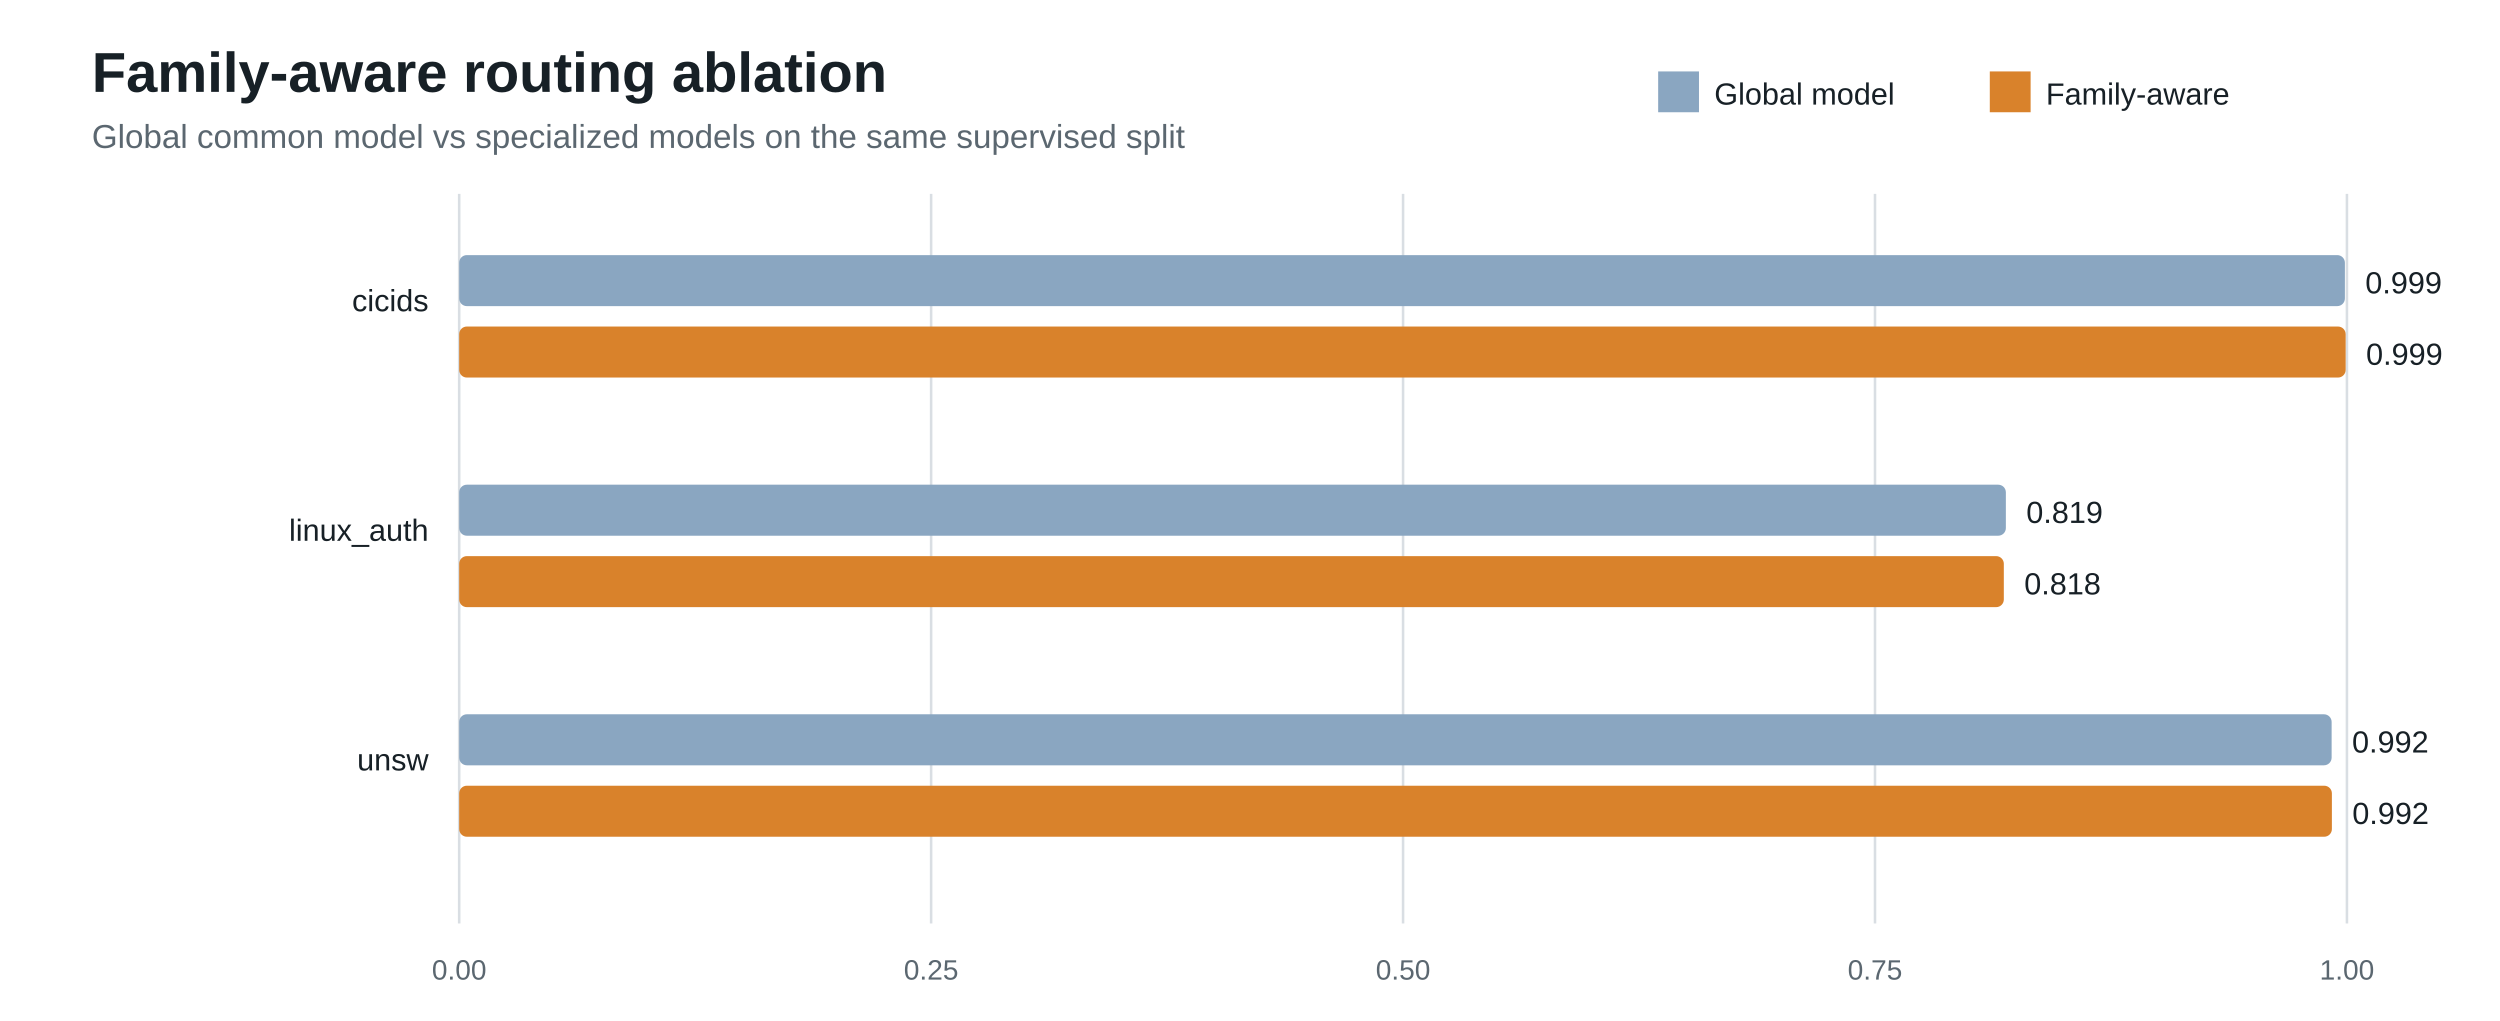
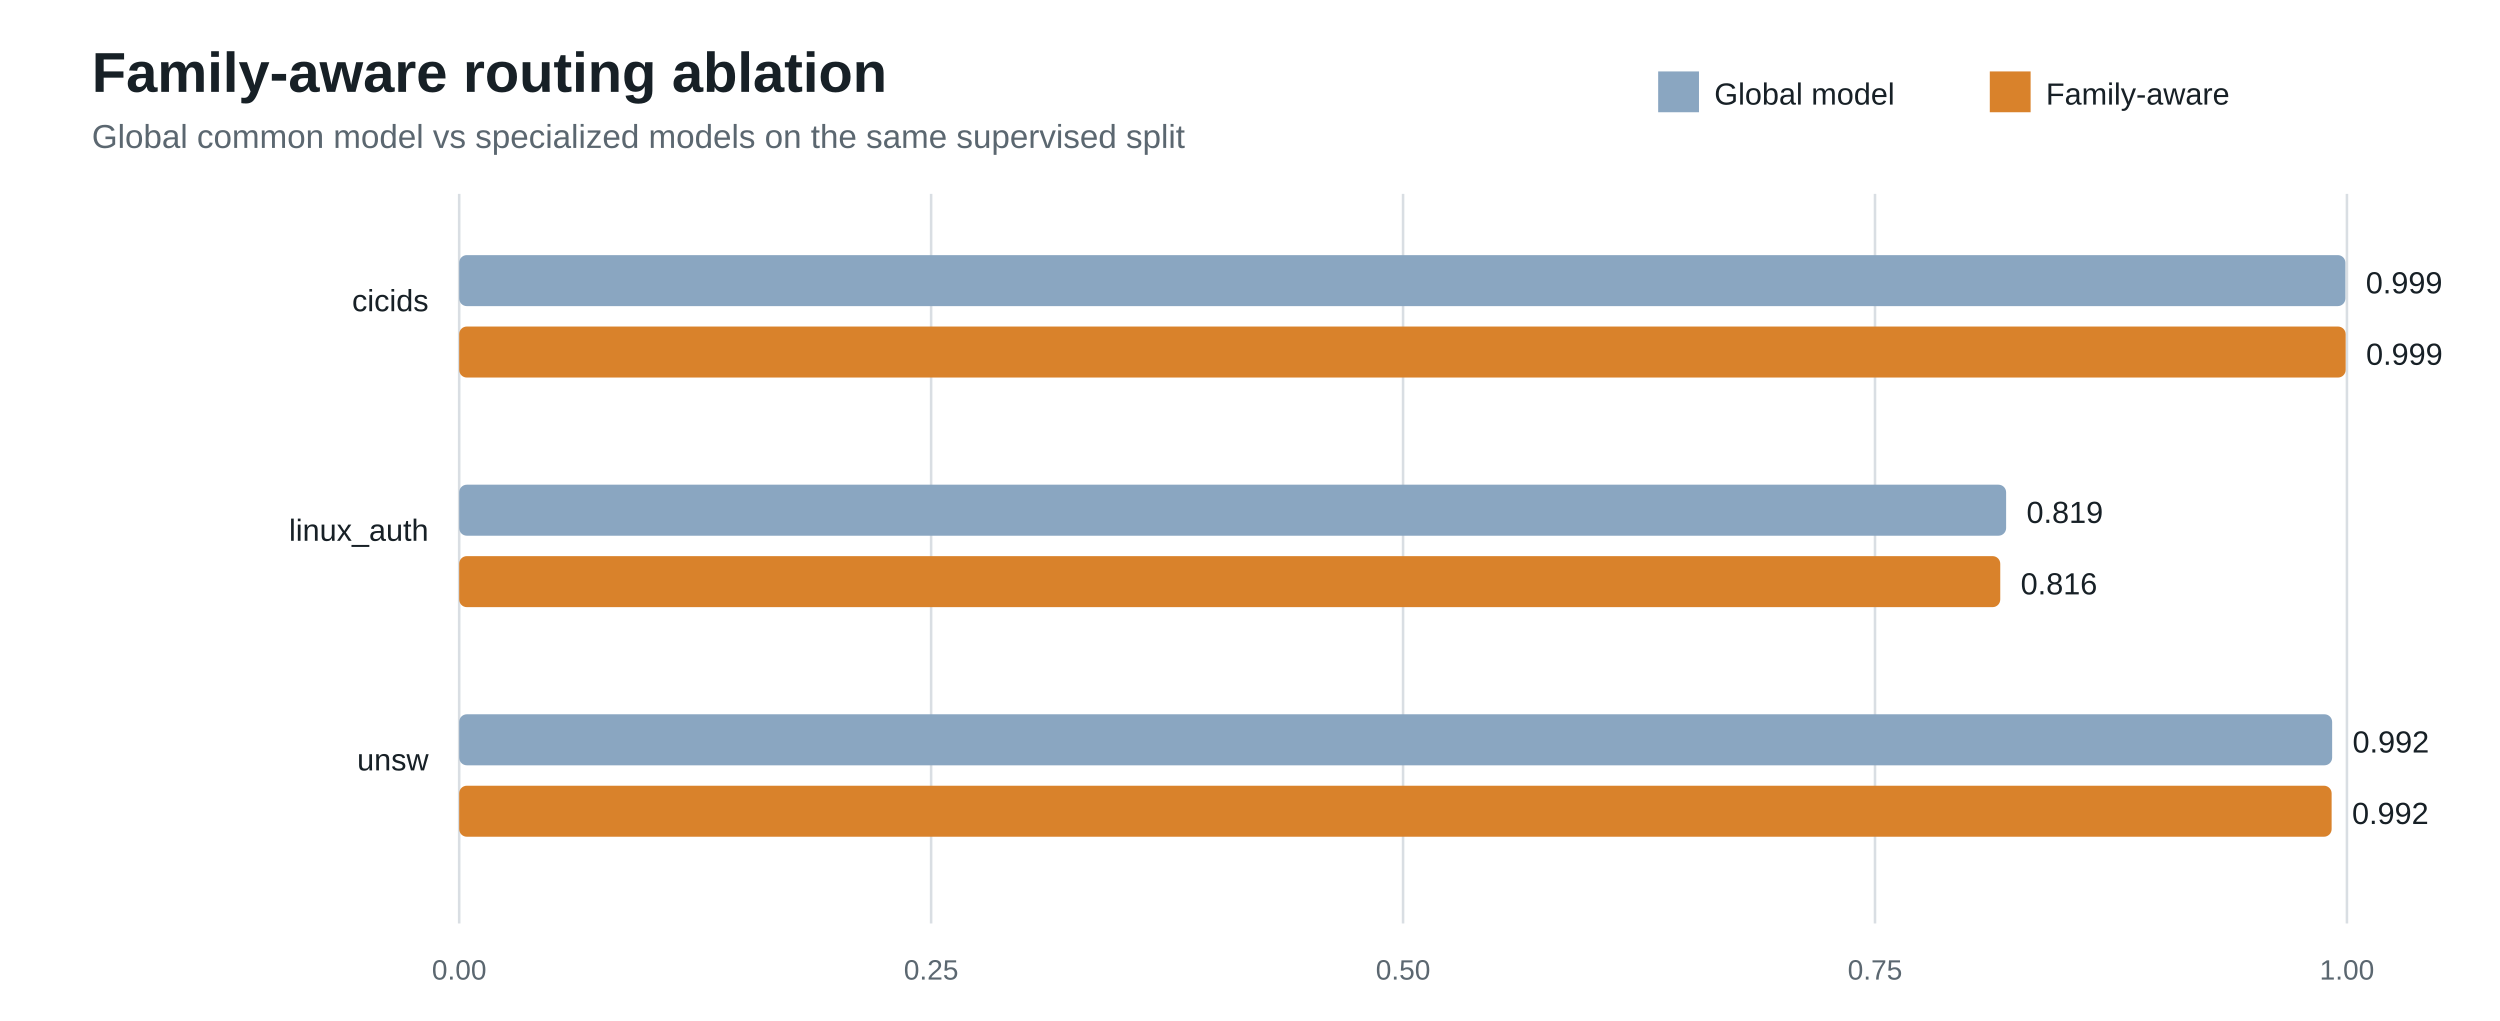
<svg xmlns="http://www.w3.org/2000/svg" width="980" height="400" viewBox="0 0 980 400">
  <style>text{font-family:Arial,Helvetica,sans-serif;fill:#172026}.title{font-size:22px;font-weight:700}.sub{font-size:13px;fill:#5b6770}.label{font-size:12px}.axis{font-size:11px;fill:#5b6770}</style>
  <text x="36" y="36" class="title">Family-aware routing ablation</text>
  <text x="36" y="58" class="sub">Global common model vs specialized models on the same supervised split</text>
  <line x1="180.0" y1="76" x2="180.0" y2="362" stroke="#d9dee3" />
  <text x="180.0" y="384" text-anchor="middle" class="axis">0.00</text>
  <line x1="365.0" y1="76" x2="365.0" y2="362" stroke="#d9dee3" />
  <text x="365.0" y="384" text-anchor="middle" class="axis">0.25</text>
  <line x1="550.0" y1="76" x2="550.0" y2="362" stroke="#d9dee3" />
  <text x="550.0" y="384" text-anchor="middle" class="axis">0.50</text>
  <line x1="735.0" y1="76" x2="735.0" y2="362" stroke="#d9dee3" />
  <text x="735.0" y="384" text-anchor="middle" class="axis">0.75</text>
  <line x1="920.0" y1="76" x2="920.0" y2="362" stroke="#d9dee3" />
  <text x="920.0" y="384" text-anchor="middle" class="axis">1.00</text>
  <text x="168" y="122" text-anchor="end" class="label">cicids</text>
-   <rect x="180" y="100" width="739.2" height="20" rx="3" fill="#8aa6c1" />
-   <text x="927.2" y="115" class="label">0.999</text>
+   <rect x="180" y="100" width="739.4" height="20" rx="3" fill="#8aa6c1" />
+   <text x="927.4" y="115" class="label">0.999</text>
  <rect x="180" y="128" width="739.5" height="20" rx="3" fill="#d9822b" />
  <text x="927.5" y="143" class="label">0.999</text>
  <text x="168" y="212" text-anchor="end" class="label">linux_auth</text>
-   <rect x="180" y="190" width="606.3" height="20" rx="3" fill="#8aa6c1" />
-   <text x="794.3" y="205" class="label">0.819</text>
-   <rect x="180" y="218" width="605.5" height="20" rx="3" fill="#d9822b" />
-   <text x="793.5" y="233" class="label">0.818</text>
+   <rect x="180" y="190" width="606.4" height="20" rx="3" fill="#8aa6c1" />
+   <text x="794.4" y="205" class="label">0.819</text>
+   <rect x="180" y="218" width="604.1" height="20" rx="3" fill="#d9822b" />
+   <text x="792.1" y="233" class="label">0.816</text>
  <text x="168" y="302" text-anchor="end" class="label">unsw</text>
-   <rect x="180" y="280" width="734.0" height="20" rx="3" fill="#8aa6c1" />
-   <text x="922.0" y="295" class="label">0.992</text>
-   <rect x="180" y="308" width="734.1" height="20" rx="3" fill="#d9822b" />
-   <text x="922.1" y="323" class="label">0.992</text>
+   <rect x="180" y="280" width="734.2" height="20" rx="3" fill="#8aa6c1" />
+   <text x="922.2" y="295" class="label">0.992</text>
+   <rect x="180" y="308" width="734.0" height="20" rx="3" fill="#d9822b" />
+   <text x="922.0" y="323" class="label">0.992</text>
  <rect x="650" y="28" width="16" height="16" fill="#8aa6c1" />
  <text x="672" y="41" class="label">Global model</text>
  <rect x="780" y="28" width="16" height="16" fill="#d9822b" />
  <text x="802" y="41" class="label">Family-aware</text>
</svg>
